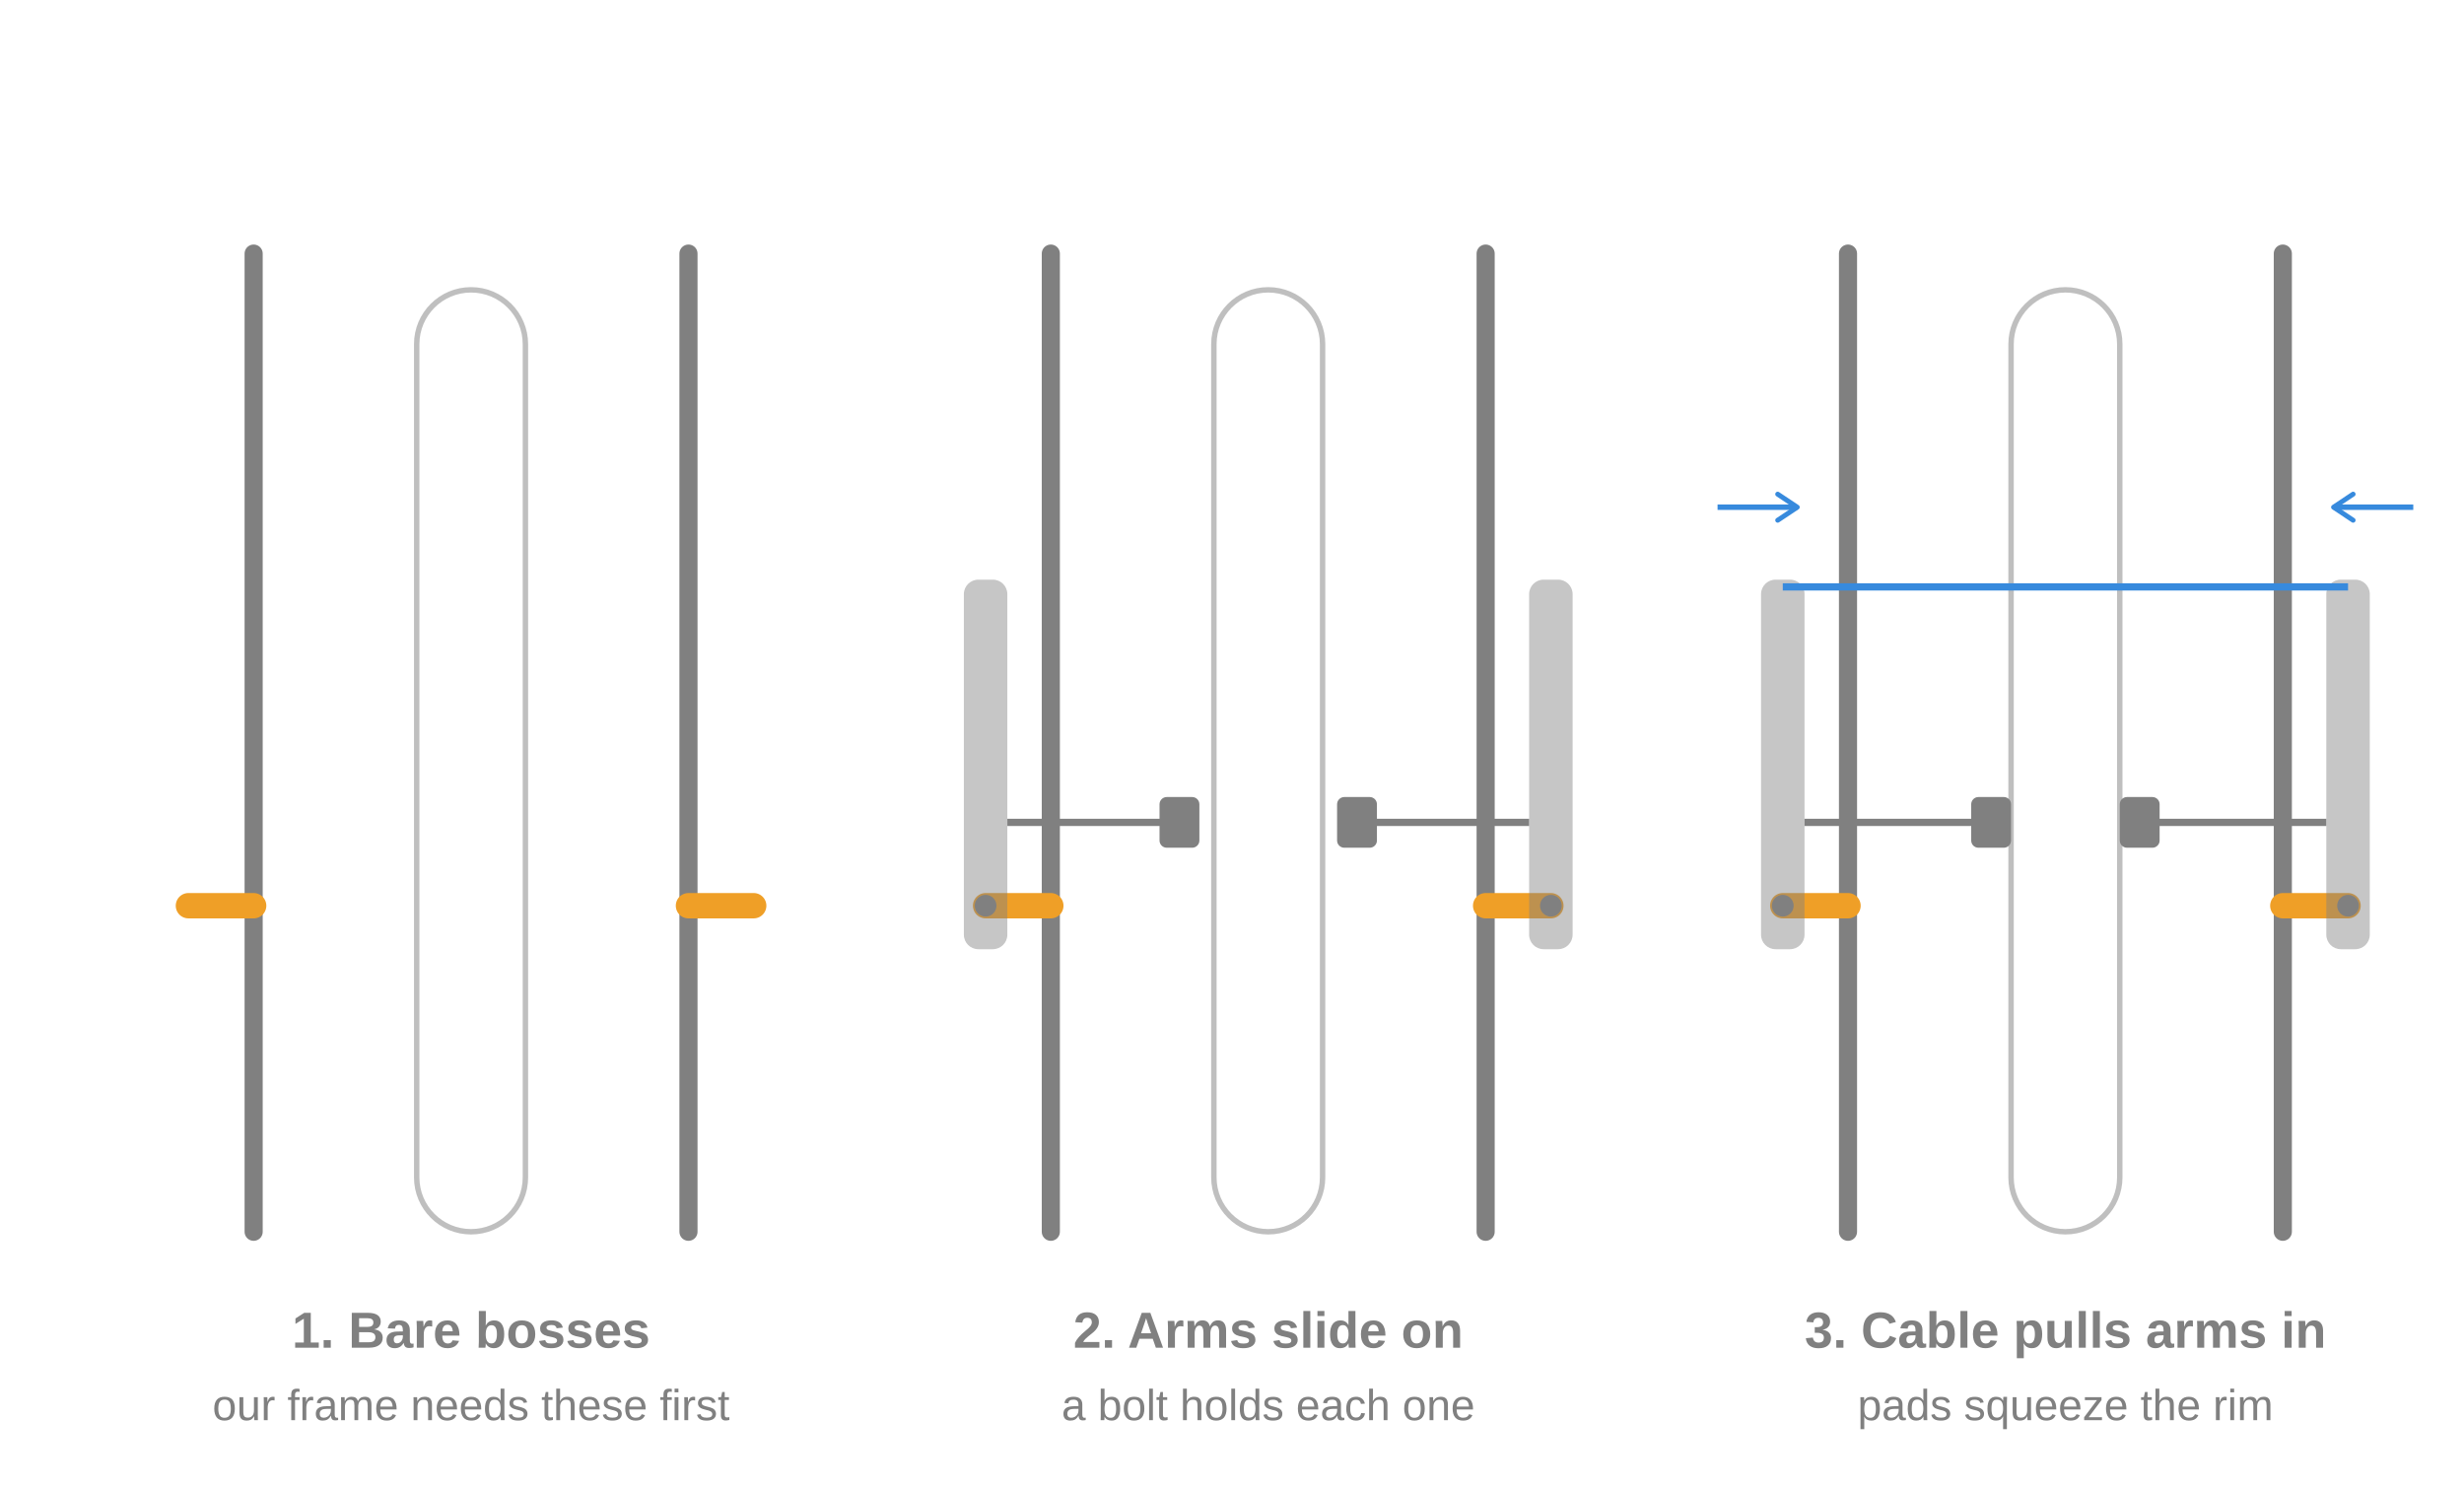
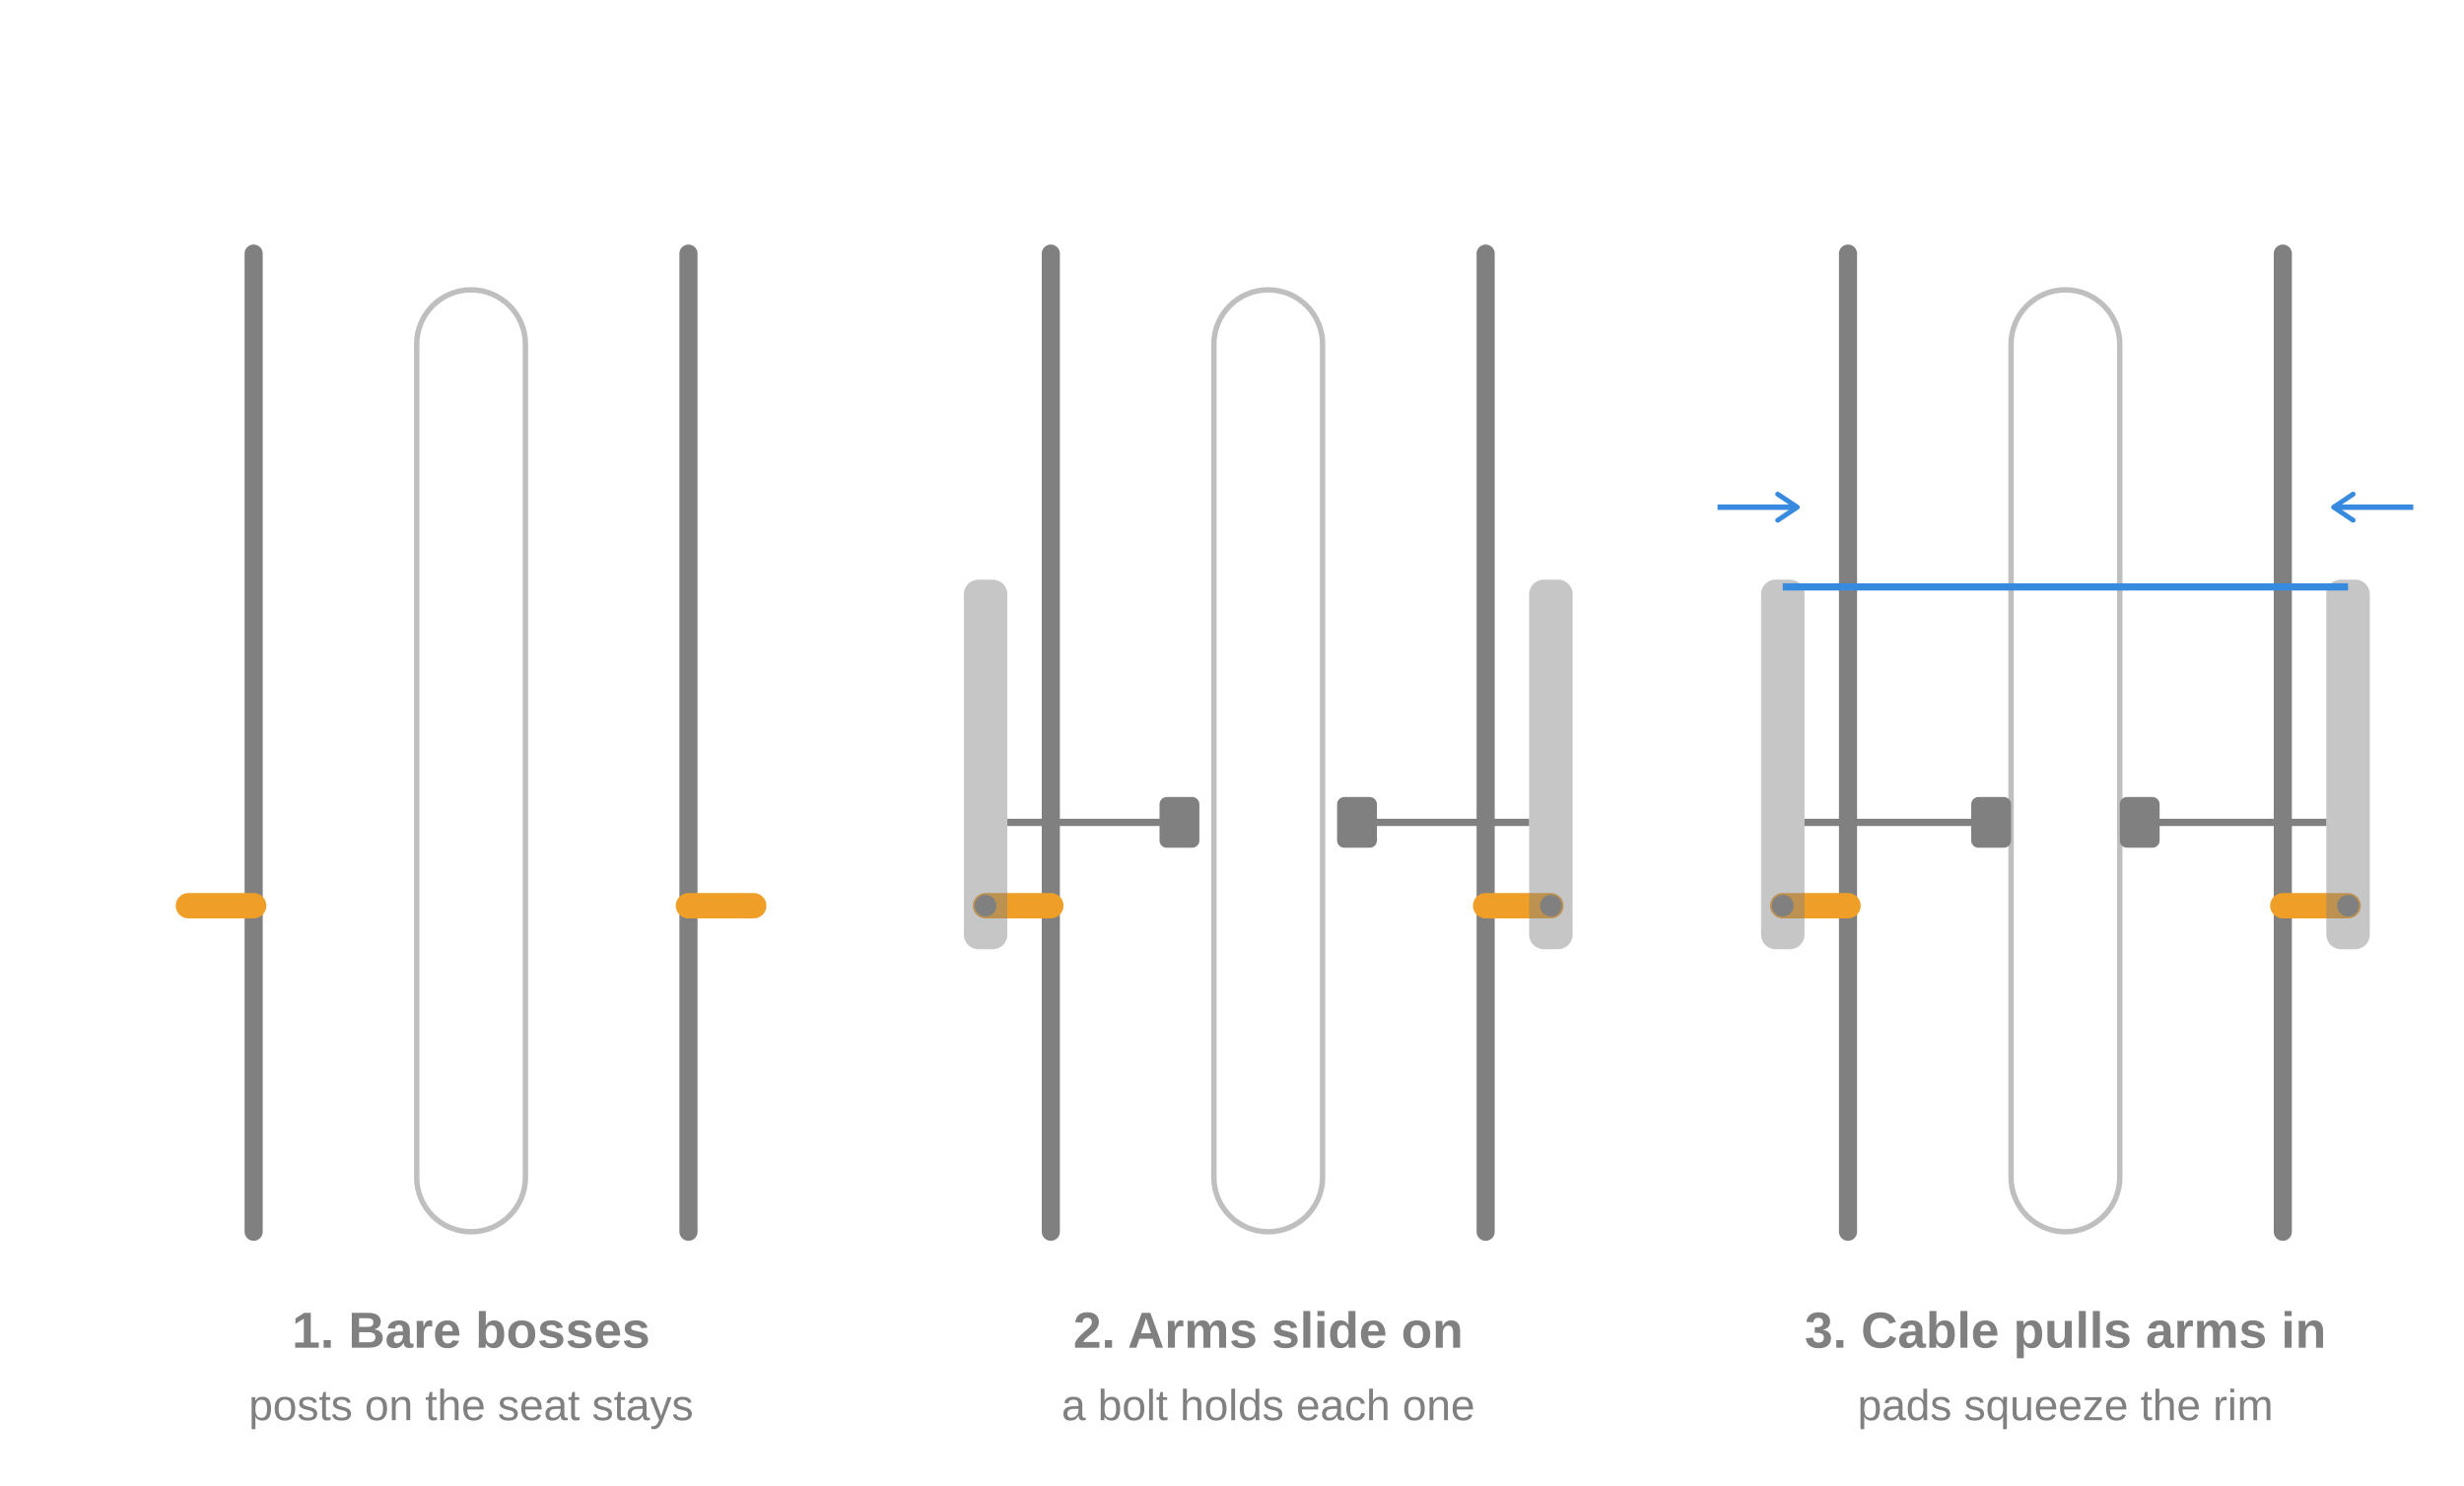
<svg xmlns="http://www.w3.org/2000/svg" width="680" viewBox="0 0 680 410" role="img">
  <defs>
    <marker id="arrow" viewBox="0 0 10 10" refX="8" refY="5" markerWidth="6" markerHeight="6" orient="auto-start-reverse">
      <path d="M2 1L8 5L2 9" fill="none" stroke="context-stroke" stroke-width="1.5" stroke-linecap="round" stroke-linejoin="round" />
    </marker>
  </defs>
  <rect x="115" y="80" width="30" height="260" rx="15" fill="none" stroke="#808080" stroke-width="1.5" opacity="0.5" />
  <line x1="70" y1="70" x2="70" y2="340" stroke="#808080" stroke-width="5" stroke-linecap="round" />
  <line x1="190" y1="70" x2="190" y2="340" stroke="#808080" stroke-width="5" stroke-linecap="round" />
  <line x1="52" y1="250" x2="70" y2="250" stroke="#EF9F27" stroke-width="7" stroke-linecap="round" />
  <line x1="190" y1="250" x2="208" y2="250" stroke="#EF9F27" stroke-width="7" stroke-linecap="round" />
  <rect x="335" y="80" width="30" height="260" rx="15" fill="none" stroke="#808080" stroke-width="1.5" opacity="0.5" />
  <line x1="290" y1="70" x2="290" y2="340" stroke="#808080" stroke-width="5" stroke-linecap="round" />
  <line x1="410" y1="70" x2="410" y2="340" stroke="#808080" stroke-width="5" stroke-linecap="round" />
  <line x1="272" y1="250" x2="290" y2="250" stroke="#EF9F27" stroke-width="7" stroke-linecap="round" />
  <line x1="410" y1="250" x2="428" y2="250" stroke="#EF9F27" stroke-width="7" stroke-linecap="round" />
  <rect x="266" y="160" width="12" height="102" rx="4" fill="#808080" opacity="0.45" />
  <rect x="422" y="160" width="12" height="102" rx="4" fill="#808080" opacity="0.45" />
  <circle cx="272" cy="250" r="3" fill="#808080" />
  <circle cx="428" cy="250" r="3" fill="#808080" />
  <line x1="278" y1="227" x2="322" y2="227" stroke="#808080" stroke-width="2" />
  <line x1="422" y1="227" x2="378" y2="227" stroke="#808080" stroke-width="2" />
  <rect x="320" y="220" width="11" height="14" rx="2" fill="#808080" />
  <rect x="369" y="220" width="11" height="14" rx="2" fill="#808080" />
  <rect x="555" y="80" width="30" height="260" rx="15" fill="none" stroke="#808080" stroke-width="1.5" opacity="0.5" />
  <line x1="510" y1="70" x2="510" y2="340" stroke="#808080" stroke-width="5" stroke-linecap="round" />
  <line x1="630" y1="70" x2="630" y2="340" stroke="#808080" stroke-width="5" stroke-linecap="round" />
  <line x1="492" y1="250" x2="510" y2="250" stroke="#EF9F27" stroke-width="7" stroke-linecap="round" />
  <line x1="630" y1="250" x2="648" y2="250" stroke="#EF9F27" stroke-width="7" stroke-linecap="round" />
  <rect x="486" y="160" width="12" height="102" rx="4" fill="#808080" opacity="0.45" />
  <rect x="642" y="160" width="12" height="102" rx="4" fill="#808080" opacity="0.45" />
  <circle cx="492" cy="250" r="3" fill="#808080" />
  <circle cx="648" cy="250" r="3" fill="#808080" />
  <line x1="498" y1="227" x2="546" y2="227" stroke="#808080" stroke-width="2" />
  <line x1="642" y1="227" x2="594" y2="227" stroke="#808080" stroke-width="2" />
  <rect x="544" y="220" width="11" height="14" rx="2" fill="#808080" />
  <rect x="585" y="220" width="11" height="14" rx="2" fill="#808080" />
  <line x1="492" y1="162" x2="648" y2="162" stroke="#378ADD" stroke-width="2" />
  <line x1="474" y1="140" x2="496" y2="140" stroke="#378ADD" stroke-width="1.5" marker-end="url(#arrow)" />
  <line x1="666" y1="140" x2="644" y2="140" stroke="#378ADD" stroke-width="1.5" marker-end="url(#arrow)" />
  <text font-family="Arial, sans-serif" font-size="14" font-weight="bold" fill="#808080" x="130" y="372" text-anchor="middle">1. Bare bosses</text>
-   <text font-family="Arial, sans-serif" font-size="12" fill="#808080" x="130" y="392" text-anchor="middle">our frame needs these first</text>
+   <text font-family="Arial, sans-serif" font-size="12" fill="#808080" x="130" y="392" text-anchor="middle">posts on the seat stays</text>
  <text font-family="Arial, sans-serif" font-size="14" font-weight="bold" fill="#808080" x="350" y="372" text-anchor="middle">2. Arms slide on</text>
  <text font-family="Arial, sans-serif" font-size="12" fill="#808080" x="350" y="392" text-anchor="middle">a bolt holds each one</text>
  <text font-family="Arial, sans-serif" font-size="14" font-weight="bold" fill="#808080" x="570" y="372" text-anchor="middle">3. Cable pulls arms in</text>
  <text font-family="Arial, sans-serif" font-size="12" fill="#808080" x="570" y="392" text-anchor="middle">pads squeeze the rim</text>
</svg>
